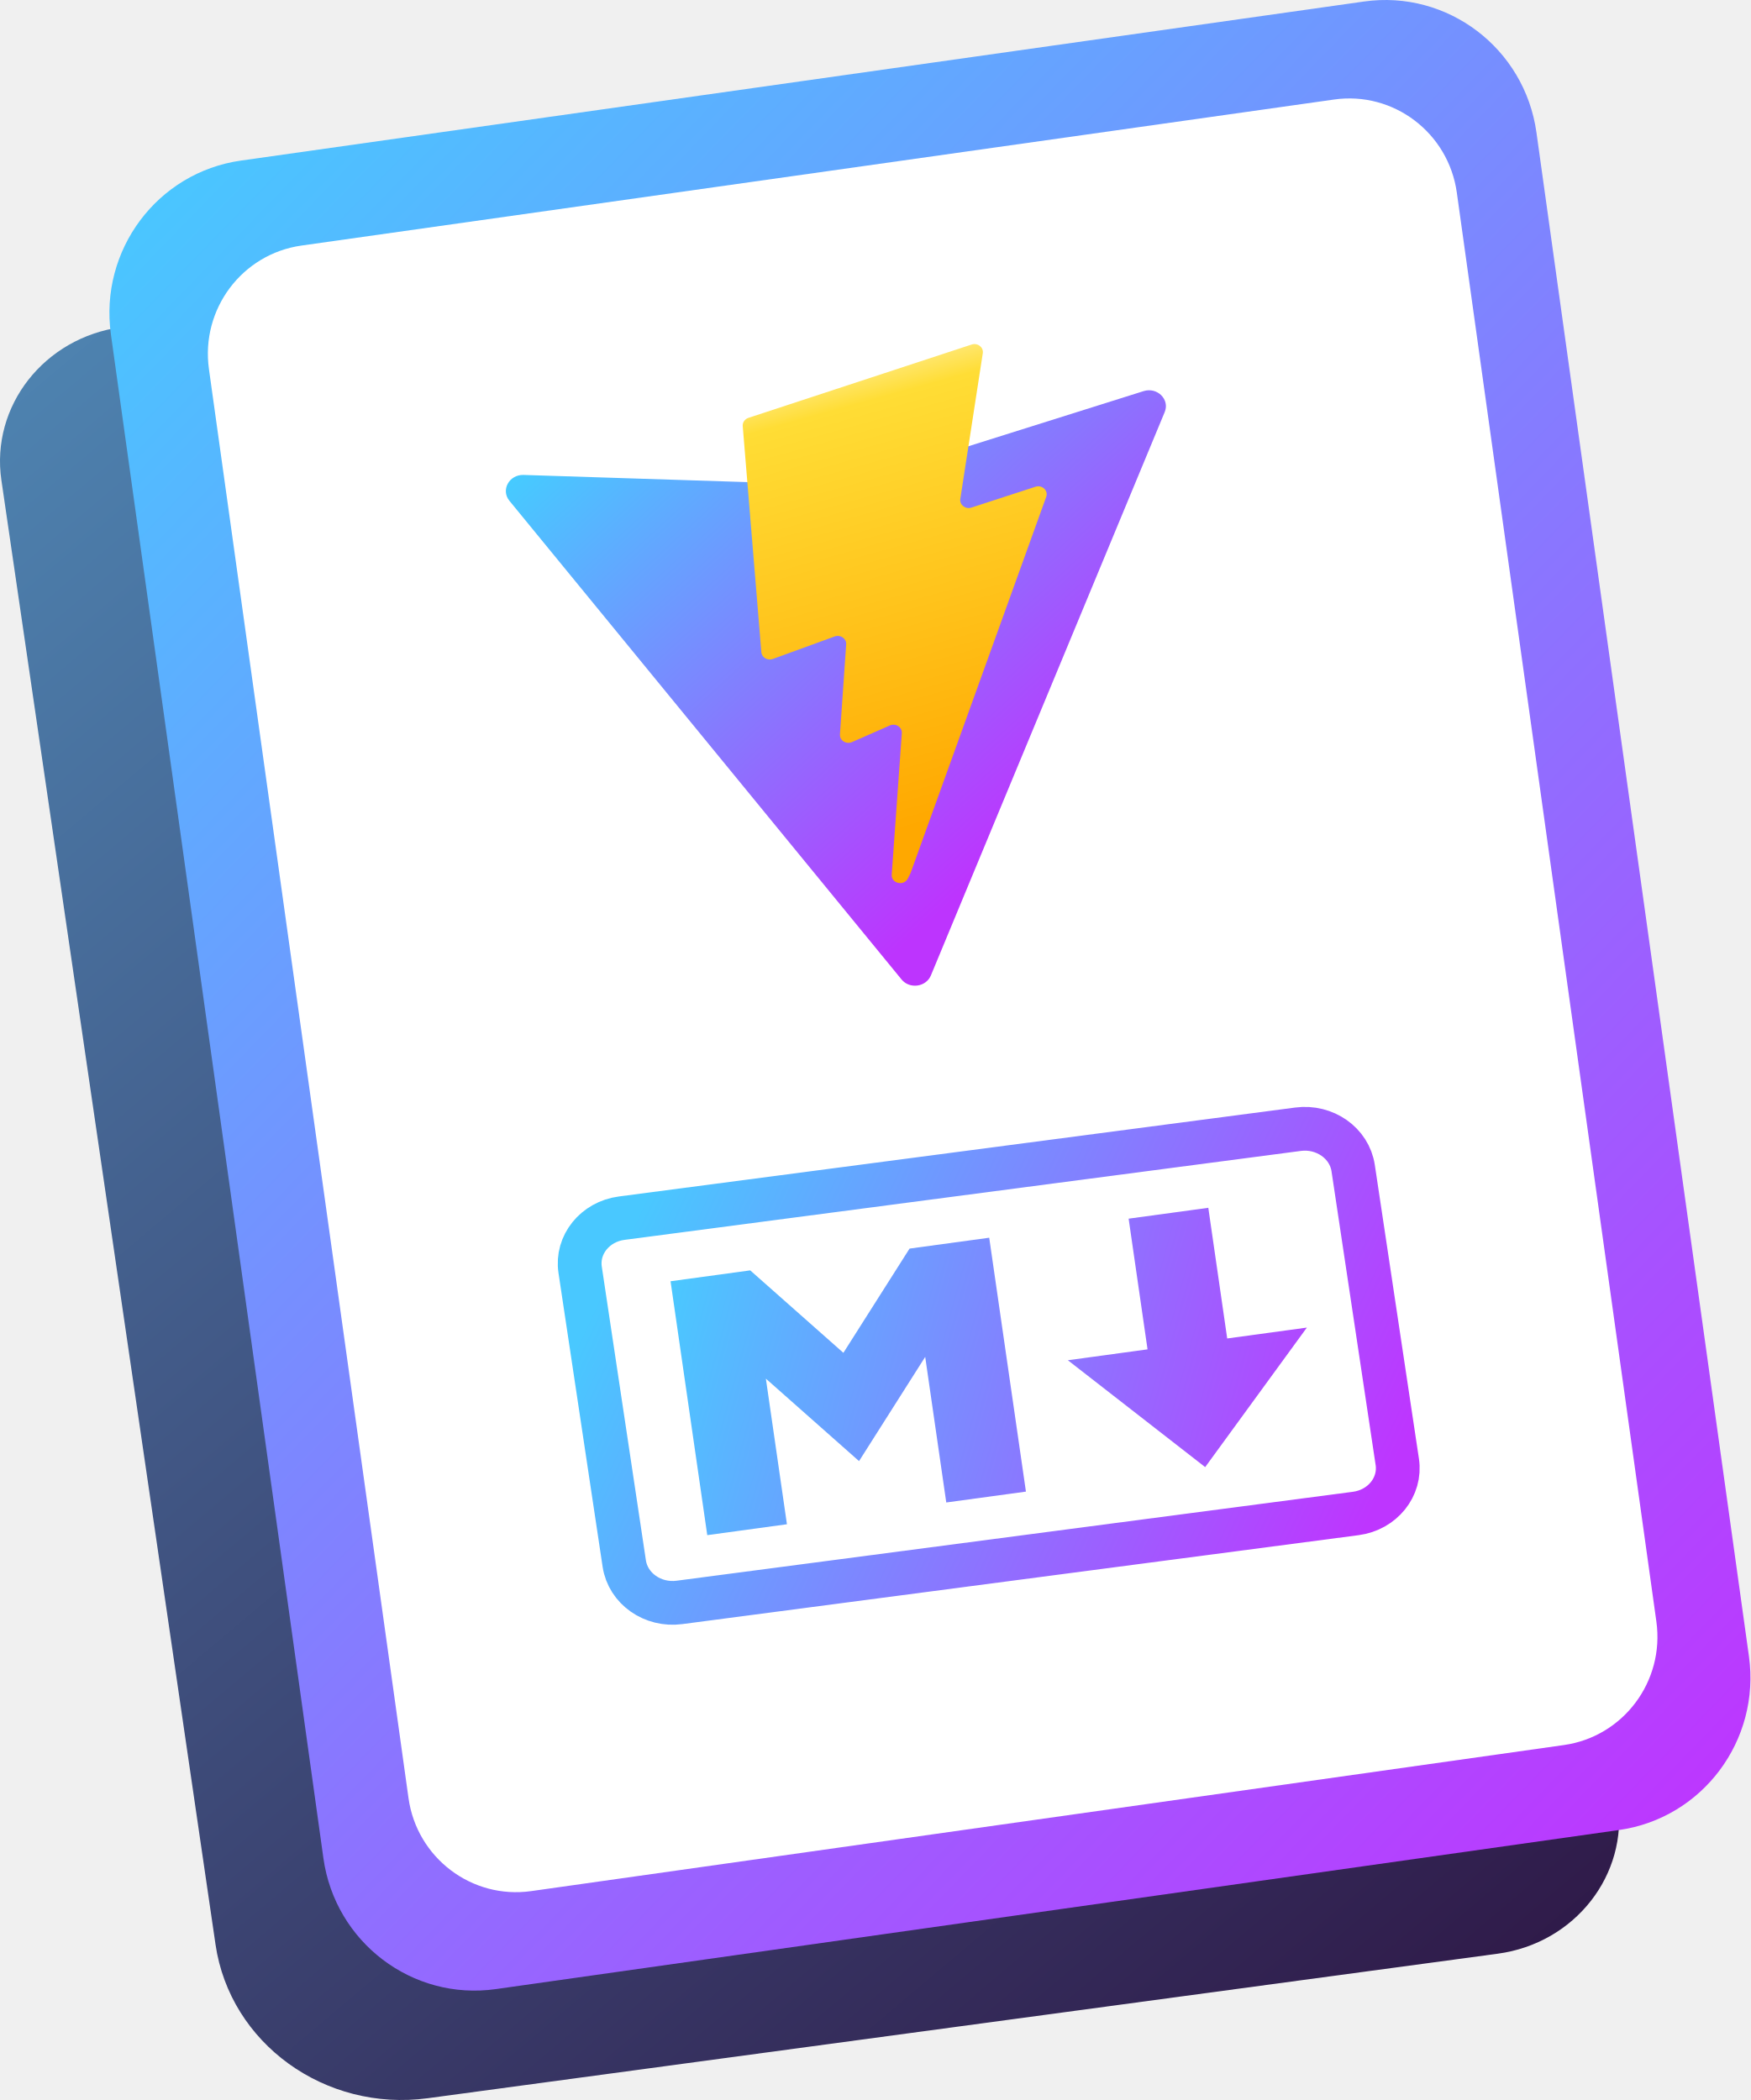
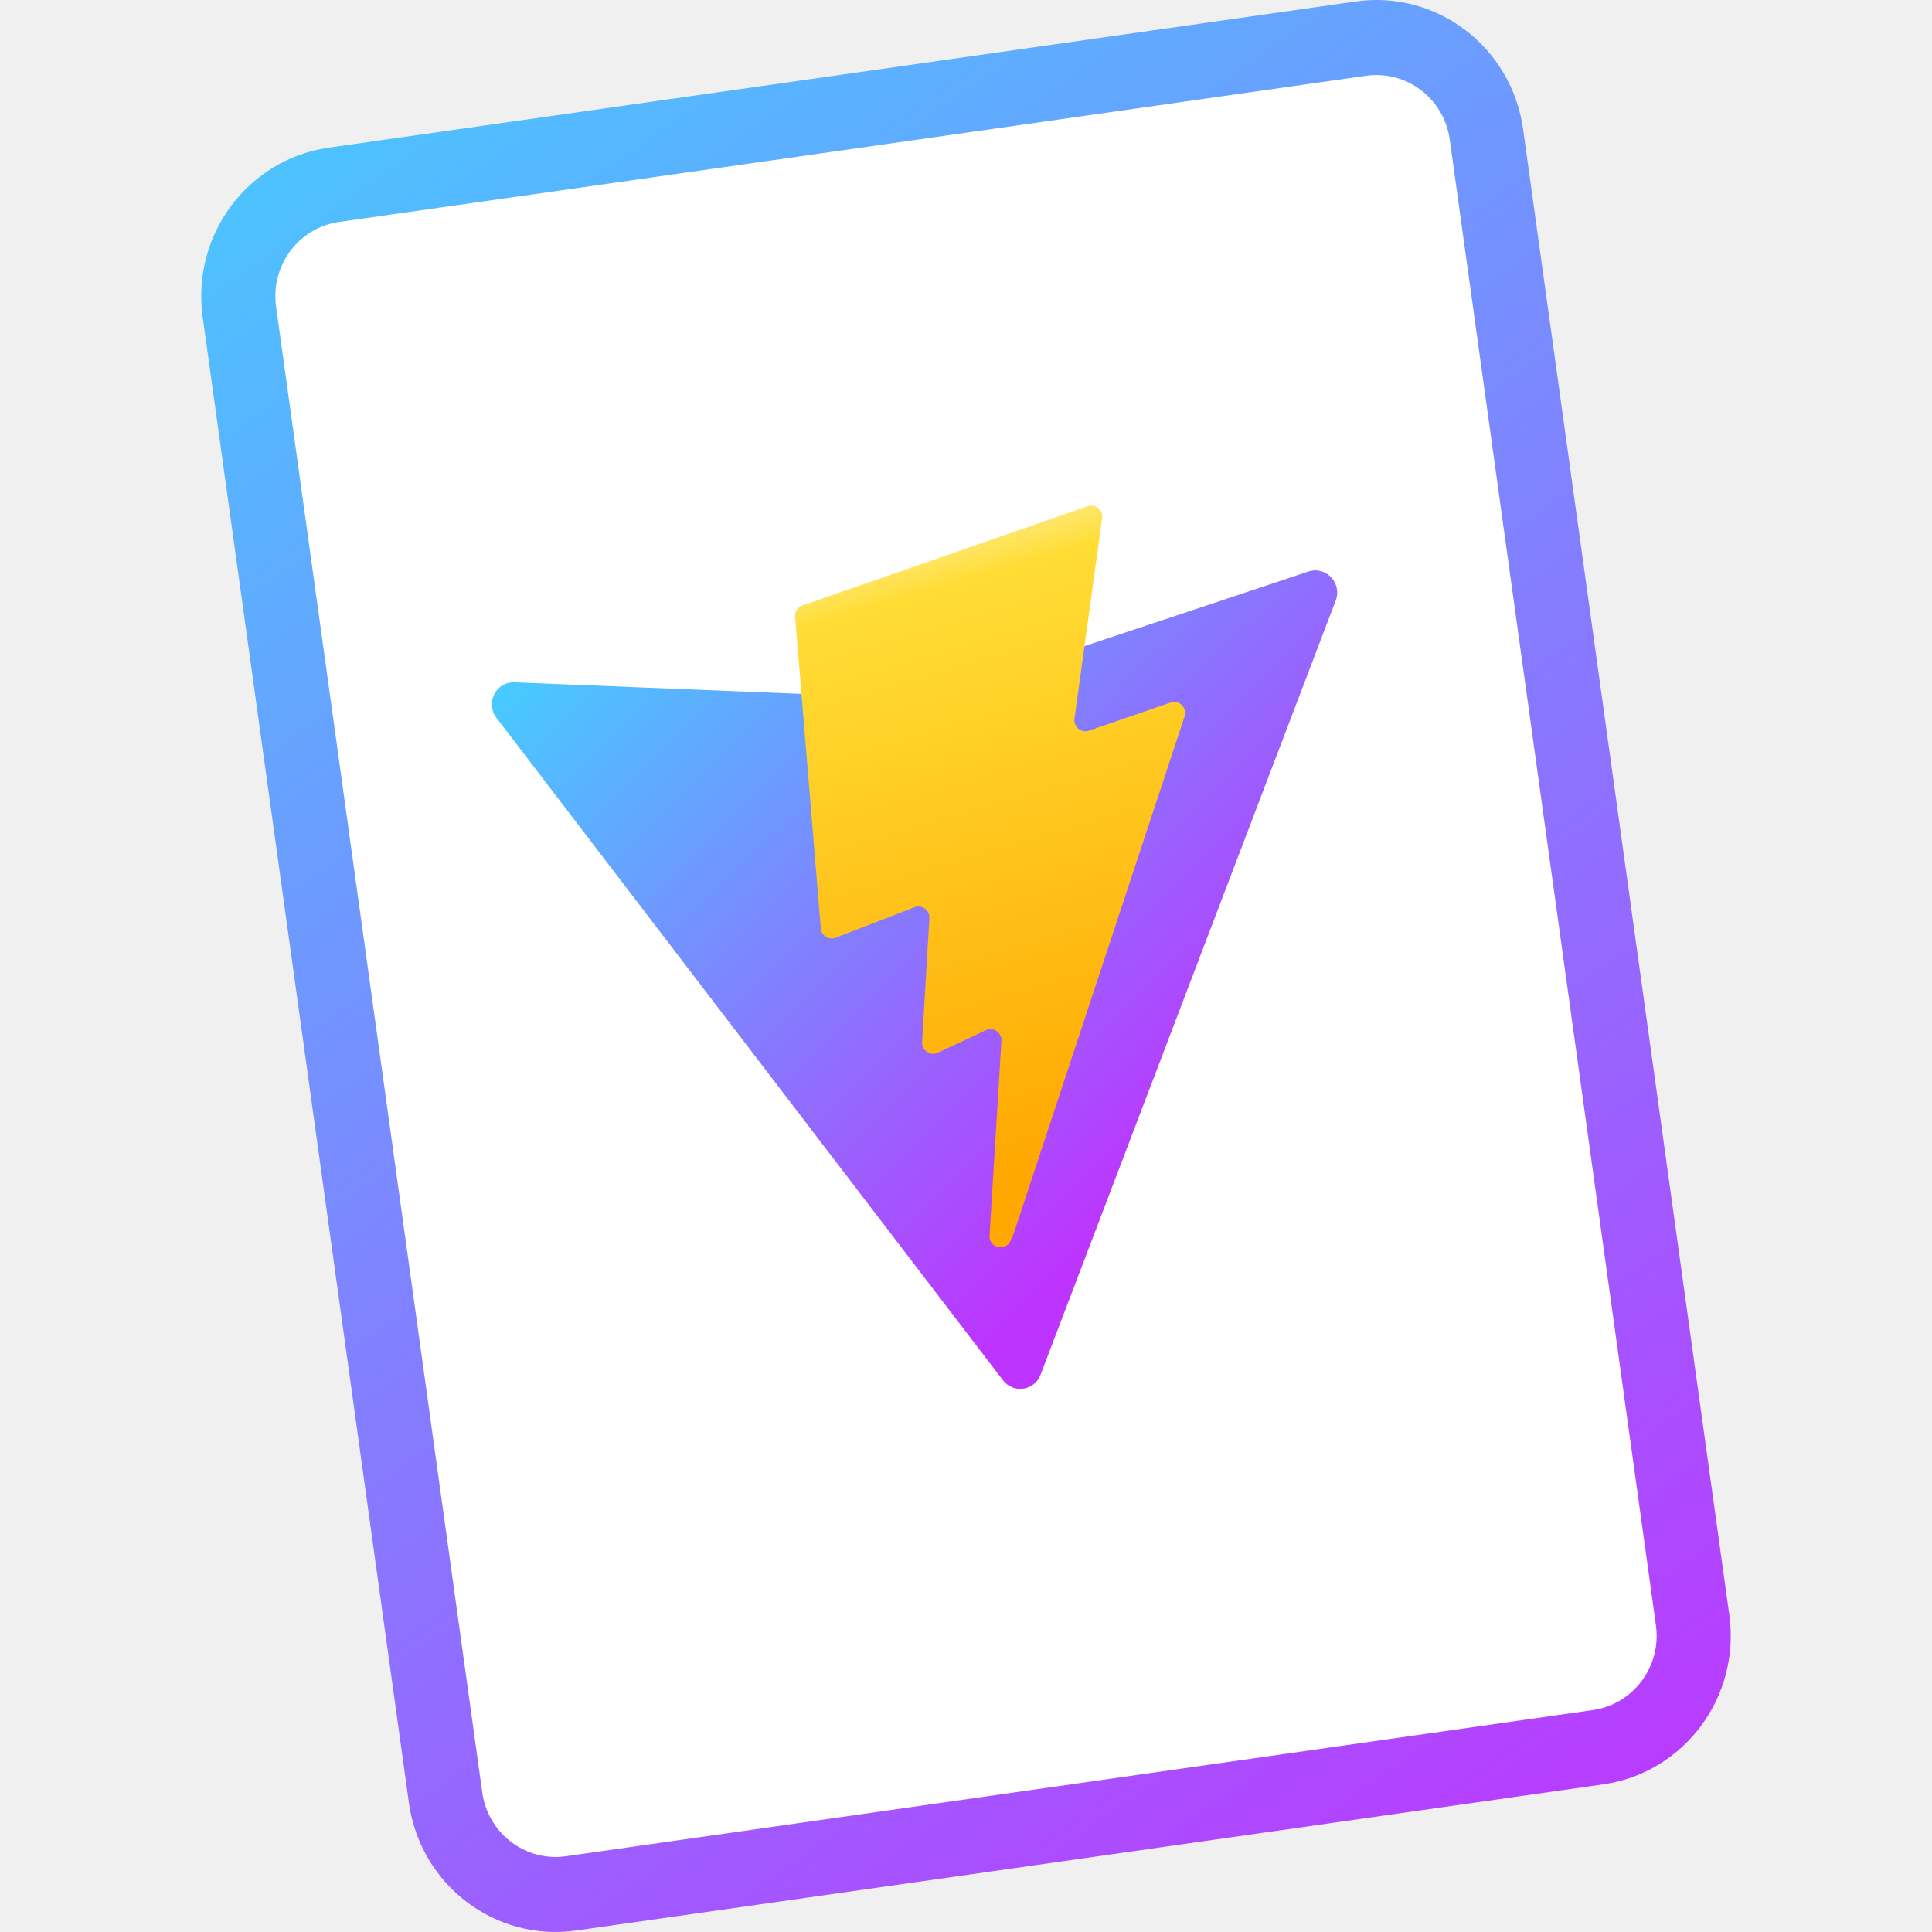
- <svg xmlns="http://www.w3.org/2000/svg" viewBox="0 0 160 192" fill="none">
-   <g clip-path="url(#clip0_1288_1252)">
-     <path d="M0.127 43.899C-0.863 37.126 4.046 30.863 11.091 29.911L113.152 16.122C120.197 15.17 126.712 19.889 127.702 26.663L147.873 164.635C148.863 171.409 143.954 177.671 136.908 178.623L39.101 191.837C29.706 193.107 21.02 186.814 19.7 177.784L0.127 43.899Z" fill="url(#paint0_linear_1288_1252)" />
-     <path d="M10.138 30.573C9.065 22.879 14.383 15.765 22.015 14.683L124.678 0.139C132.31 -0.943 139.367 4.418 140.44 12.112L159.862 151.427C160.935 159.121 155.617 166.235 147.985 167.317L45.322 181.861C37.69 182.943 30.633 177.582 29.56 169.888L10.138 30.573Z" fill="url(#paint1_linear_1288_1252)" />
-     <path d="M19.098 33.742C18.335 28.275 22.118 23.221 27.549 22.453L121.946 9.099C127.376 8.33 132.397 12.139 133.161 17.605L151.402 148.258C152.165 153.725 148.382 158.779 142.951 159.547L48.554 172.901C43.124 173.67 38.103 169.861 37.339 164.395L19.098 33.742Z" fill="white" />
-     <path d="M118.649 103.244L56.823 111.376C54.384 111.697 52.684 113.807 53.027 116.09L57.061 142.955C57.404 145.237 59.659 146.827 62.098 146.507L123.924 138.375C126.363 138.054 128.063 135.943 127.72 133.661L123.686 106.796C123.343 104.513 121.088 102.923 118.649 103.244Z" stroke="url(#paint2_linear_1288_1252)" stroke-width="4" />
-     <path d="M64.648 140.356L61.292 117.143L68.574 116.148L77.09 123.687L83.138 114.157L90.42 113.163L93.776 136.375L86.494 137.37L84.569 124.057L78.521 133.587L70.005 126.047L71.93 139.36L64.648 140.356ZM110.16 134.136L97.609 124.365L104.891 123.369L103.163 111.421L110.446 110.427L112.173 122.374L119.455 121.379L110.16 134.136Z" fill="url(#paint3_linear_1288_1252)" />
-     <path d="M106.461 37.673L85.09 89.181C84.648 90.245 83.147 90.454 82.41 89.555L46.562 45.785C45.76 44.805 46.541 43.381 47.858 43.423L76.912 44.356C77.098 44.362 77.283 44.336 77.459 44.281L104.529 35.76C105.778 35.367 106.94 36.518 106.461 37.673Z" fill="url(#paint4_linear_1288_1252)" />
-     <path d="M88.812 31.5L68.412 38.203C68.077 38.313 67.862 38.622 67.889 38.955L69.591 59.627C69.631 60.114 70.157 60.425 70.642 60.248L76.293 58.191C76.822 57.998 77.382 58.384 77.345 58.916L76.777 67.142C76.739 67.696 77.342 68.084 77.877 67.848L81.332 66.33C81.867 66.094 82.472 66.483 82.432 67.037L81.508 79.963C81.45 80.772 82.622 81.049 82.987 80.314L83.231 79.822L95.63 45.426C95.838 44.85 95.255 44.304 94.645 44.503L88.796 46.407C88.247 46.586 87.695 46.156 87.778 45.615L89.833 32.291C89.916 31.749 89.361 31.319 88.812 31.5Z" fill="url(#paint5_linear_1288_1252)" />
-   </g>
+ <svg xmlns="http://www.w3.org/2000/svg" width="48" height="48" viewBox="0 0 48 48" fill="none">
+   <path d="M5.036 7.878C4.753 5.84 6.156 3.955 8.169 3.668L33.684 0.037C35.697 -0.25 37.558 1.171 37.841 3.209L42.964 40.122C43.247 42.16 41.844 44.045 39.831 44.332L14.316 47.963C12.303 48.25 10.442 46.829 10.159 44.791L5.036 7.878Z" fill="url(#paint0_linear_1287_1214)" />
+   <path d="M6.859 7.619C6.717 6.599 7.419 5.657 8.425 5.514L33.94 1.882C34.947 1.739 35.877 2.449 36.019 3.469L41.141 40.381C41.283 41.401 40.581 42.343 39.575 42.486L14.06 46.118C13.053 46.261 12.123 45.551 11.981 44.531L6.859 7.619Z" fill="white" />
+   <path d="M33.186 14.919L25.851 34.158C25.699 34.555 25.176 34.63 24.918 34.292L12.334 17.834C12.053 17.465 12.322 16.934 12.781 16.952L22.905 17.361C22.97 17.363 23.034 17.354 23.096 17.334L32.509 14.199C32.943 14.055 33.35 14.488 33.186 14.919Z" fill="url(#paint1_linear_1287_1214)" />
+   <path d="M27.025 12.576L19.935 15.043C19.819 15.083 19.744 15.199 19.755 15.323L20.392 23.063C20.407 23.245 20.59 23.363 20.759 23.298L22.723 22.539C22.906 22.468 23.102 22.614 23.09 22.813L22.91 25.89C22.898 26.097 23.109 26.244 23.295 26.157L24.495 25.595C24.681 25.508 24.892 25.655 24.88 25.862L24.585 30.698C24.567 31 24.976 31.107 25.101 30.832L25.185 30.649L29.43 17.801C29.501 17.586 29.297 17.381 29.085 17.454L27.052 18.155C26.861 18.221 26.668 18.059 26.695 17.856L27.382 12.874C27.41 12.671 27.216 12.509 27.025 12.576Z" fill="url(#paint2_linear_1287_1214)" />
  <defs>
-     <linearGradient id="paint0_linear_1288_1252" x1="0.448" y1="16.413" x2="148.448" y2="191.541" gradientUnits="userSpaceOnUse">
-       <stop stop-color="#508AB7" />
-       <stop offset="1" stop-color="#2D1342" />
-     </linearGradient>
-     <linearGradient id="paint1_linear_1288_1252" x1="11.186" y1="19.154" x2="158.875" y2="162.67" gradientUnits="userSpaceOnUse">
+     <linearGradient id="paint0_linear_1287_1214" x1="6.482" y1="1.976" x2="39.05" y2="48.206" gradientUnits="userSpaceOnUse">
      <stop stop-color="#49C7FF" />
      <stop offset="1" stop-color="#BD36FF" />
    </linearGradient>
-     <linearGradient id="paint2_linear_1288_1252" x1="56.68" y1="114.377" x2="122.209" y2="145.088" gradientUnits="userSpaceOnUse">
-       <stop stop-color="#49C8FF" />
-       <stop offset="1" stop-color="#BE35FF" />
-     </linearGradient>
-     <linearGradient id="paint3_linear_1288_1252" x1="61.766" y1="117.538" x2="121.328" y2="133.876" gradientUnits="userSpaceOnUse">
-       <stop stop-color="#4BC7FF" />
-       <stop offset="1" stop-color="#B93DFF" />
-     </linearGradient>
-     <linearGradient id="paint4_linear_1288_1252" x1="45.296" y1="42.033" x2="84.585" y2="84.667" gradientUnits="userSpaceOnUse">
+     <linearGradient id="paint1_linear_1287_1214" x1="11.885" y1="16.427" x2="26.725" y2="31.418" gradientUnits="userSpaceOnUse">
      <stop stop-color="#41D1FF" />
      <stop offset="1" stop-color="#BD34FE" />
    </linearGradient>
-     <linearGradient id="paint5_linear_1288_1252" x1="73.829" y1="34.598" x2="85.124" y2="75.213" gradientUnits="userSpaceOnUse">
+     <linearGradient id="paint2_linear_1287_1214" x1="21.814" y1="13.705" x2="26.246" y2="28.807" gradientUnits="userSpaceOnUse">
      <stop stop-color="#FFEA83" />
      <stop offset="0.083" stop-color="#FFDD35" />
      <stop offset="1" stop-color="#FFA800" />
    </linearGradient>
-     <clipPath id="clip0_1288_1252">
-       <rect width="160" height="192" fill="white" />
-     </clipPath>
  </defs>
</svg>
